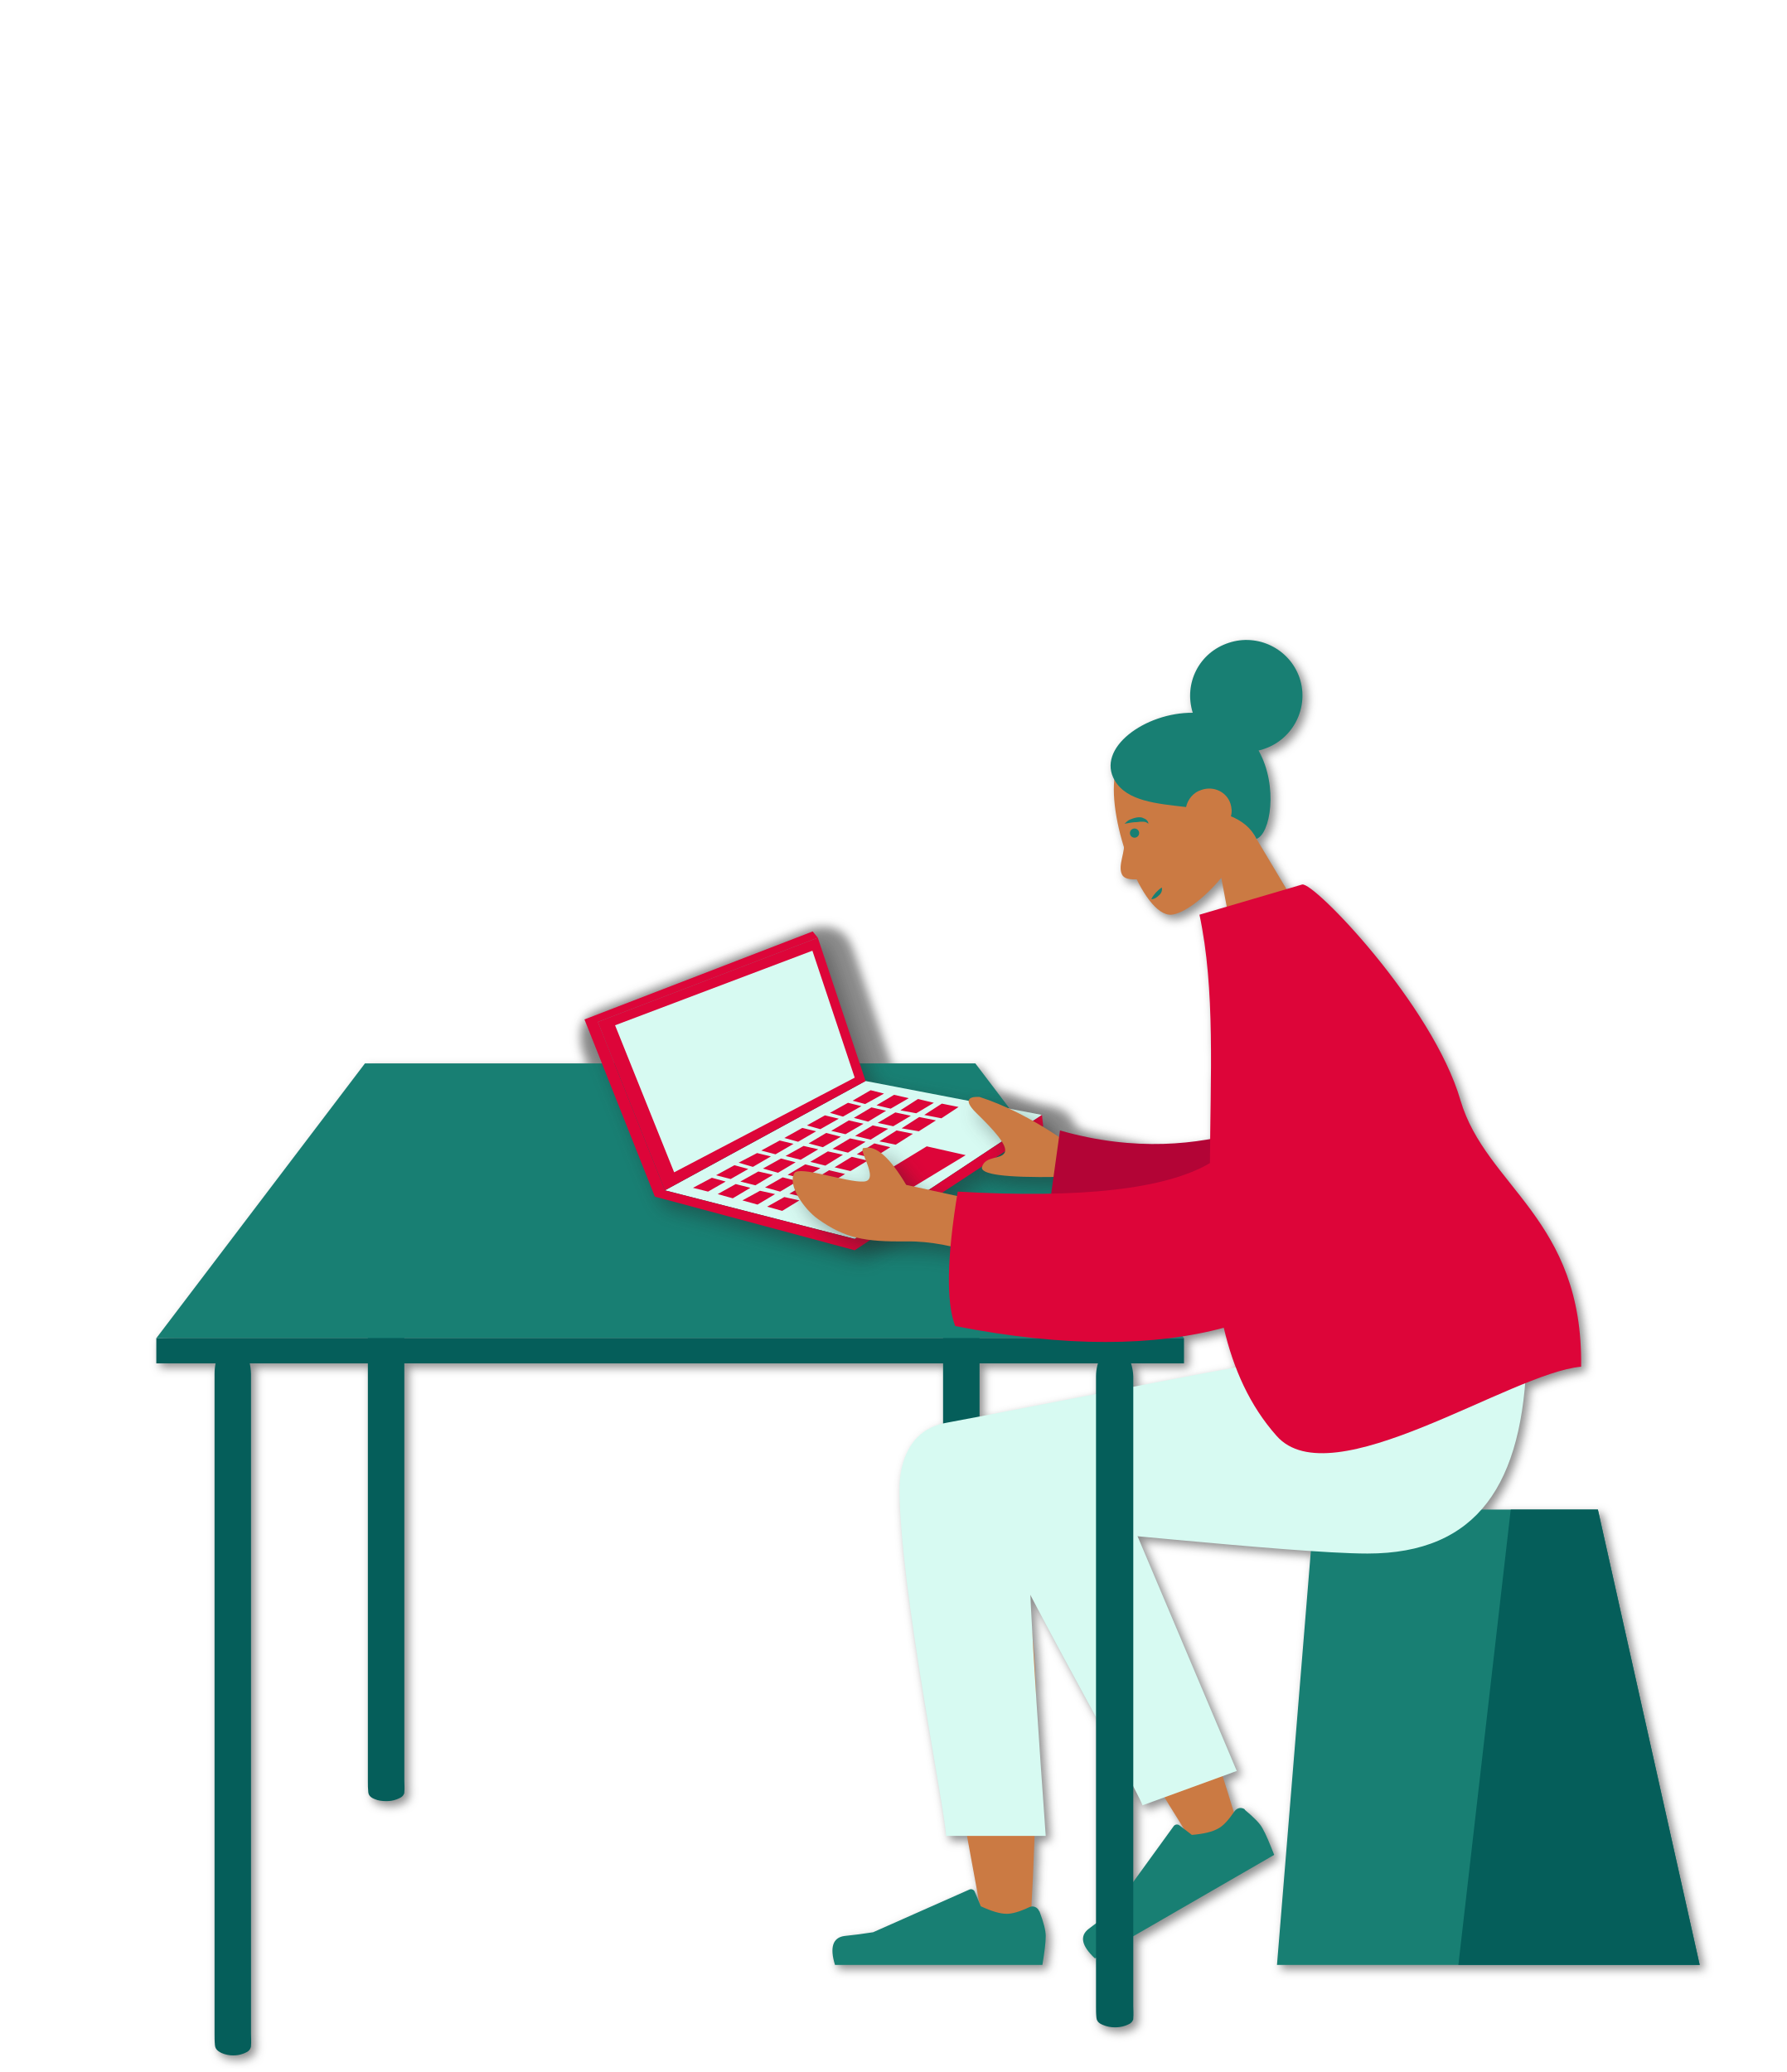
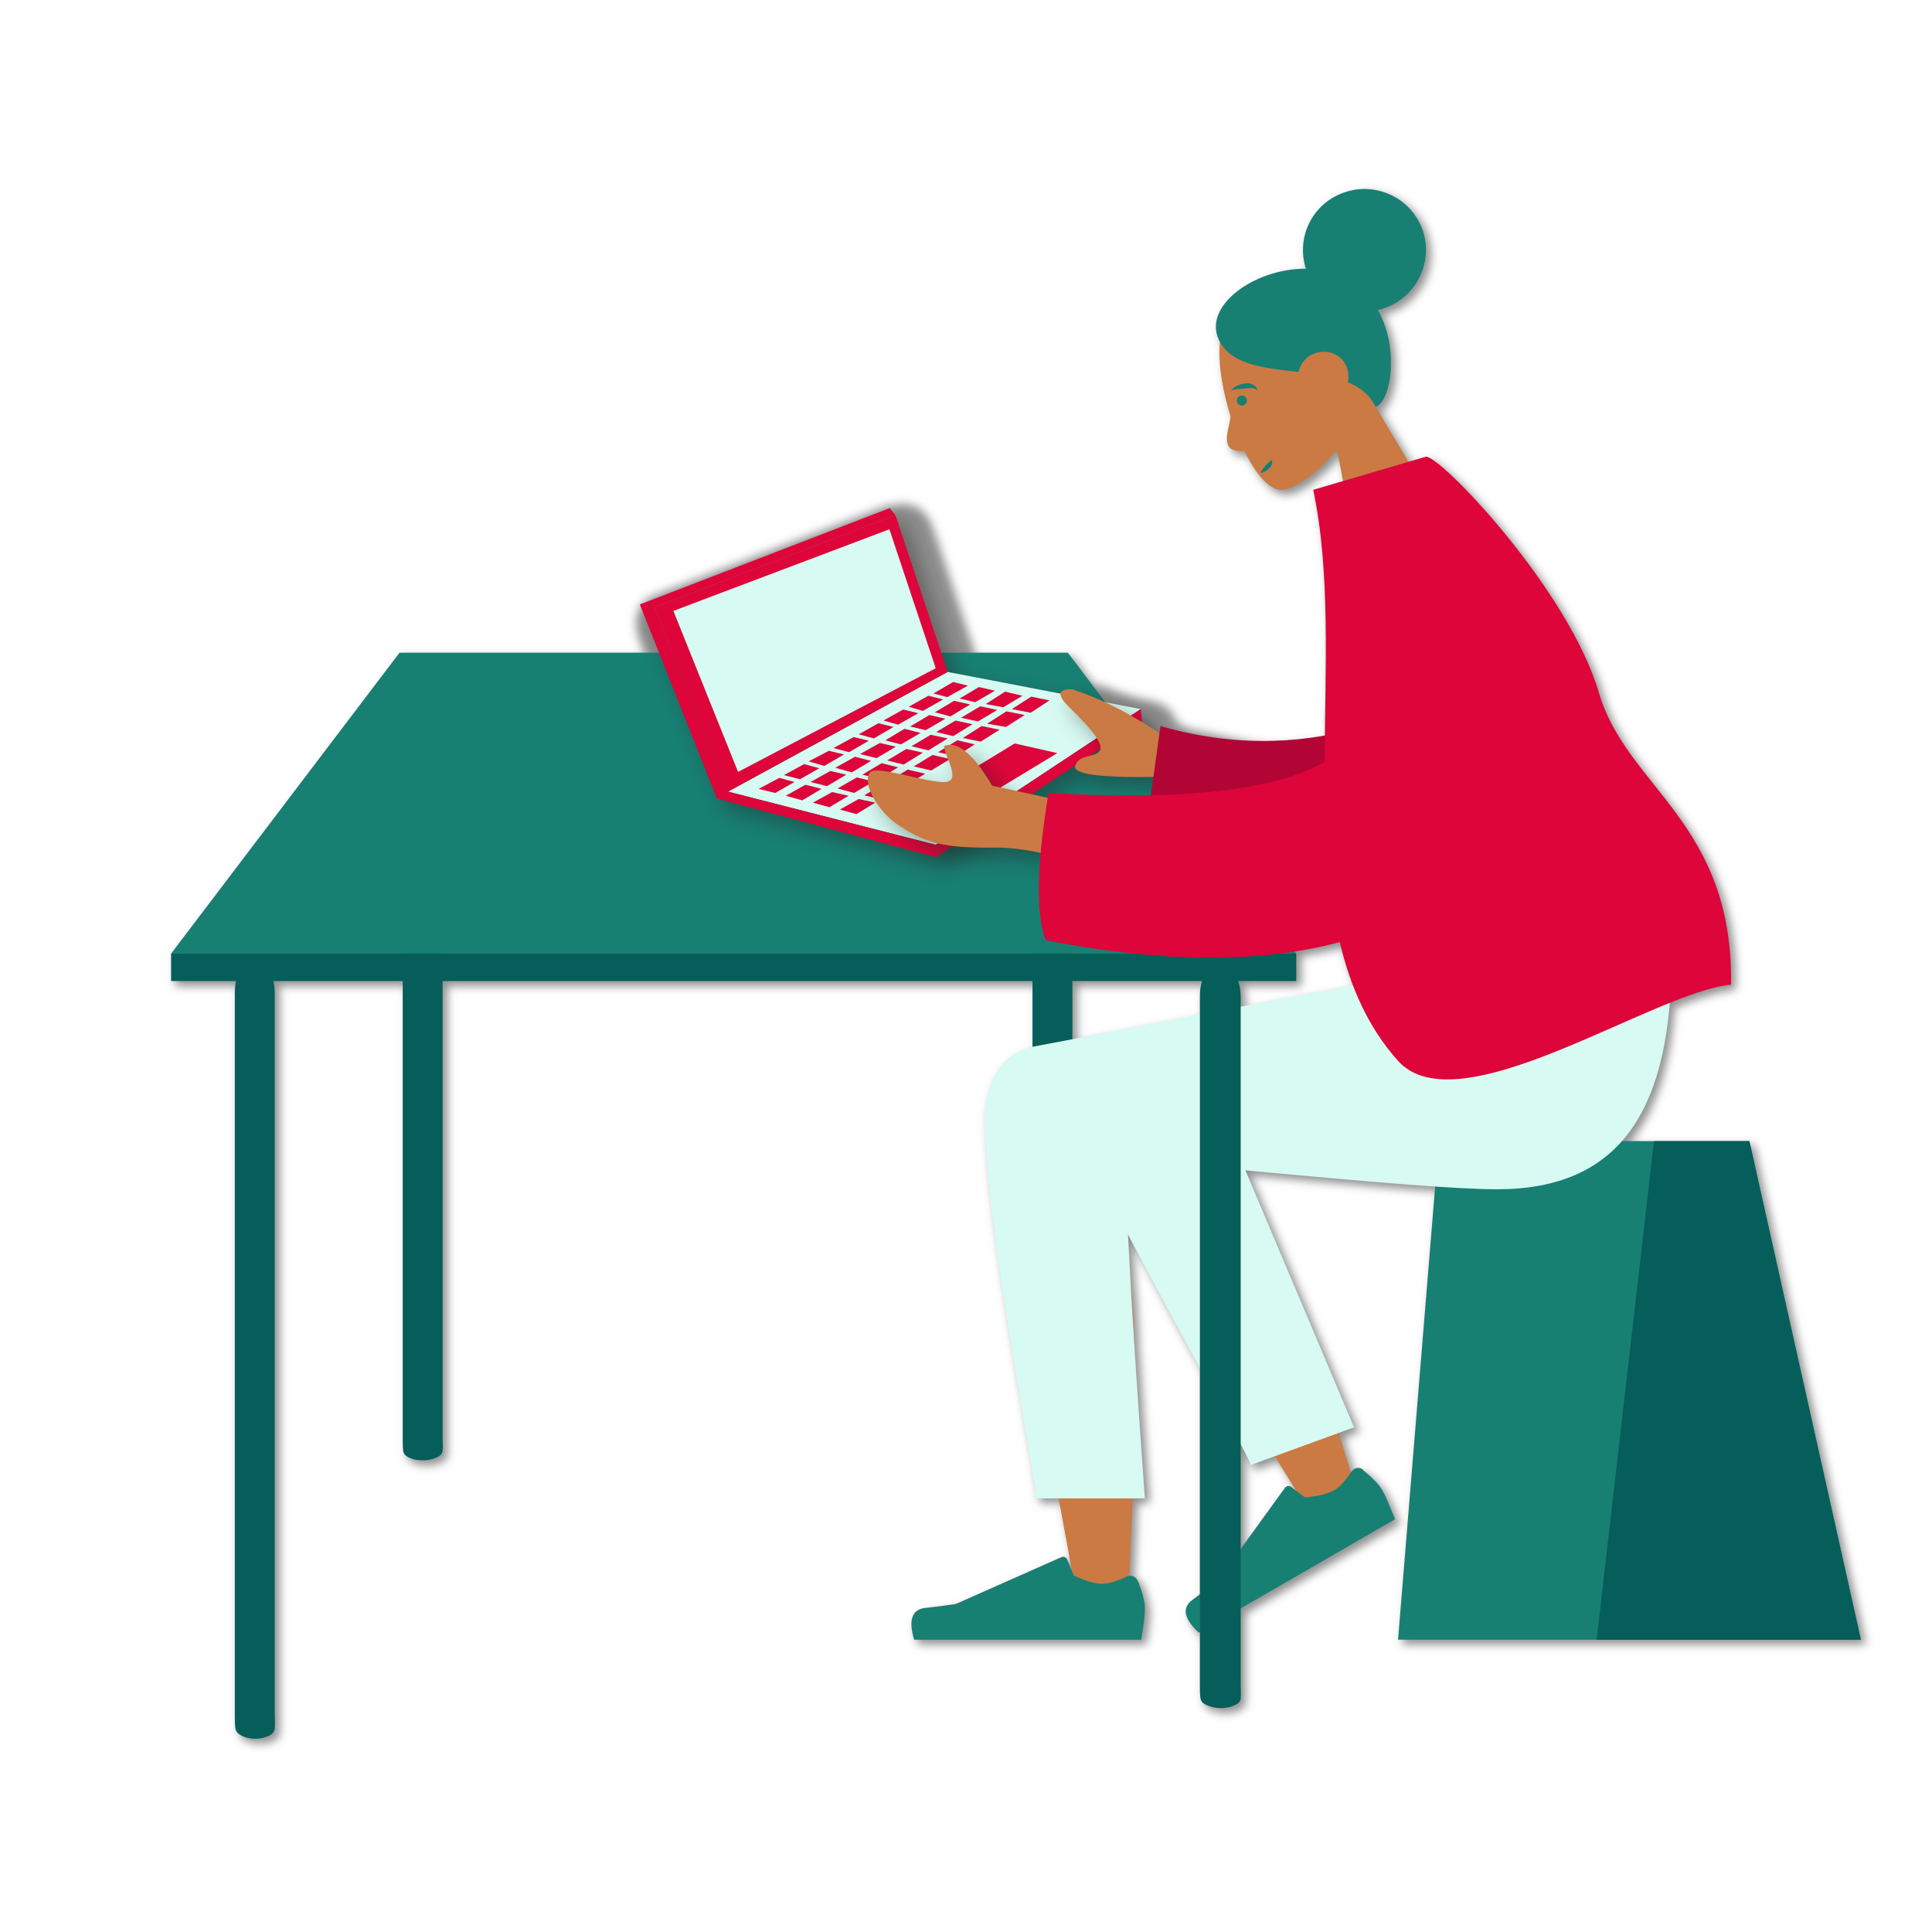
- <svg xmlns="http://www.w3.org/2000/svg" fill="none" height="218" width="188">
-   <filter id="a" color-interpolation-filters="sRGB" filterUnits="userSpaceOnUse" height="240.018" width="189.058" x="-.441" y="-22.441">
+ <svg xmlns="http://www.w3.org/2000/svg" fill="none" height="60" viewBox="0 0 60 60" width="60">
+   <filter id="a" color-interpolation-filters="sRGB" filterUnits="userSpaceOnUse" height="77.57" width="61.1" x="-.142" y="-23.142">
    <feFlood flood-opacity="0" result="BackgroundImageFix" />
-     <feColorMatrix in="SourceAlpha" result="hardAlpha" values="0 0 0 0 0 0 0 0 0 0 0 0 0 0 0 0 0 0 127 0" />
-     <feOffset dx=".441" dy=".441" />
-     <feGaussianBlur stdDeviation=".441" />
-     <feColorMatrix values="0 0 0 0 0.129 0 0 0 0 0.129 0 0 0 0 0.129 0 0 0 0.5 0" />
-     <feBlend in2="BackgroundImageFix" result="effect1_dropShadow_17863_419645" />
-     <feBlend in="SourceGraphic" in2="effect1_dropShadow_17863_419645" result="shape" />
+     <feColorMatrix in="SourceAlpha" result="hardAlpha" type="matrix" values="0 0 0 0 0 0 0 0 0 0 0 0 0 0 0 0 0 0 127 0" />
+     <feOffset dx=".142" dy=".142" />
+     <feGaussianBlur stdDeviation=".142" />
+     <feColorMatrix type="matrix" values="0 0 0 0 0.129 0 0 0 0 0.129 0 0 0 0 0.129 0 0 0 0.5 0" />
+     <feBlend in2="BackgroundImageFix" mode="normal" result="effect1_dropShadow_172_61995" />
+     <feBlend in="SourceGraphic" in2="effect1_dropShadow_172_61995" mode="normal" result="shape" />
  </filter>
-   <filter id="b" color-interpolation-filters="sRGB" filterUnits="userSpaceOnUse" height="37.542" width="52.262" x="60.49" y="96.999">
+   <filter id="b" color-interpolation-filters="sRGB" filterUnits="userSpaceOnUse" height="12.133" width="16.89" x="19.549" y="15.458">
    <feFlood flood-opacity="0" result="BackgroundImageFix" />
-     <feColorMatrix in="SourceAlpha" result="hardAlpha" values="0 0 0 0 0 0 0 0 0 0 0 0 0 0 0 0 0 0 127 0" />
-     <feOffset dx="1" dy="1" />
-     <feGaussianBlur stdDeviation="1" />
-     <feColorMatrix values="0 0 0 0 0.129 0 0 0 0 0.129 0 0 0 0 0.129 0 0 0 0.4 0" />
-     <feBlend in2="BackgroundImageFix" result="effect1_dropShadow_17863_419645" />
-     <feBlend in="SourceGraphic" in2="effect1_dropShadow_17863_419645" result="shape" />
+     <feColorMatrix in="SourceAlpha" result="hardAlpha" type="matrix" values="0 0 0 0 0 0 0 0 0 0 0 0 0 0 0 0 0 0 127 0" />
+     <feOffset dx=".323" dy=".323" />
+     <feGaussianBlur stdDeviation=".323" />
+     <feColorMatrix type="matrix" values="0 0 0 0 0.129 0 0 0 0 0.129 0 0 0 0 0.129 0 0 0 0.4 0" />
+     <feBlend in2="BackgroundImageFix" mode="normal" result="effect1_dropShadow_172_61995" />
+     <feBlend in="SourceGraphic" in2="effect1_dropShadow_172_61995" mode="normal" result="shape" />
  </filter>
-   <filter id="c" color-interpolation-filters="sRGB" filterUnits="userSpaceOnUse" height="18.507" width="29.254" x="100.906" y="114.403">
+   <filter id="c" color-interpolation-filters="sRGB" filterUnits="userSpaceOnUse" height="5.981" width="9.454" x="32.612" y="21.083">
    <feFlood flood-opacity="0" result="BackgroundImageFix" />
-     <feColorMatrix in="SourceAlpha" result="hardAlpha" values="0 0 0 0 0 0 0 0 0 0 0 0 0 0 0 0 0 0 127 0" />
-     <feOffset dx="1" dy="1" />
-     <feGaussianBlur stdDeviation="1" />
-     <feColorMatrix values="0 0 0 0 0.129 0 0 0 0 0.129 0 0 0 0 0.129 0 0 0 0.4 0" />
-     <feBlend in2="BackgroundImageFix" result="effect1_dropShadow_17863_419645" />
-     <feBlend in="SourceGraphic" in2="effect1_dropShadow_17863_419645" result="shape" />
+     <feColorMatrix in="SourceAlpha" result="hardAlpha" type="matrix" values="0 0 0 0 0 0 0 0 0 0 0 0 0 0 0 0 0 0 127 0" />
+     <feOffset dx=".323" dy=".323" />
+     <feGaussianBlur stdDeviation=".323" />
+     <feColorMatrix type="matrix" values="0 0 0 0 0.129 0 0 0 0 0.129 0 0 0 0 0.129 0 0 0 0.4 0" />
+     <feBlend in2="BackgroundImageFix" mode="normal" result="effect1_dropShadow_172_61995" />
+     <feBlend in="SourceGraphic" in2="effect1_dropShadow_172_61995" mode="normal" result="shape" />
  </filter>
-   <filter id="d" color-interpolation-filters="sRGB" filterUnits="userSpaceOnUse" height="15.46" width="24.277" x="82.393" y="119.742">
+   <filter id="d" color-interpolation-filters="sRGB" filterUnits="userSpaceOnUse" height="4.997" width="7.846" x="26.628" y="22.809">
    <feFlood flood-opacity="0" result="BackgroundImageFix" />
-     <feColorMatrix in="SourceAlpha" result="hardAlpha" values="0 0 0 0 0 0 0 0 0 0 0 0 0 0 0 0 0 0 127 0" />
-     <feOffset dx="1" dy="1" />
-     <feGaussianBlur stdDeviation="1" />
-     <feColorMatrix values="0 0 0 0 0.129 0 0 0 0 0.129 0 0 0 0 0.129 0 0 0 0.4 0" />
-     <feBlend in2="BackgroundImageFix" result="effect1_dropShadow_17863_419645" />
-     <feBlend in="SourceGraphic" in2="effect1_dropShadow_17863_419645" result="shape" />
+     <feColorMatrix in="SourceAlpha" result="hardAlpha" type="matrix" values="0 0 0 0 0 0 0 0 0 0 0 0 0 0 0 0 0 0 127 0" />
+     <feOffset dx=".323" dy=".323" />
+     <feGaussianBlur stdDeviation=".323" />
+     <feColorMatrix type="matrix" values="0 0 0 0 0.129 0 0 0 0 0.129 0 0 0 0 0.129 0 0 0 0.4 0" />
+     <feBlend in2="BackgroundImageFix" mode="normal" result="effect1_dropShadow_172_61995" />
+     <feBlend in="SourceGraphic" in2="effect1_dropShadow_172_61995" mode="normal" result="shape" />
  </filter>
-   <g filter="url(#a)">
-     <g fill="#055e5a">
-       <path d="M40.598 121.757c-1.057 0-1.895 1.322-1.895 2.953V187.429c0 .397 0 .749.044 1.146.044.441.44.617.661.705.397.177.838.221 1.234.221.353 0 .706-.044 1.058-.177.22-.088.661-.22.794-.573.044-.044.044-.132.044-.22.044-.397 0-.793 0-1.19V124.754c0-1.675-.882-2.997-1.94-2.997zM101.114 121.404c-1.058 0-1.895 1.323-1.895 2.953v62.72c0 .396 0 .749.044 1.146.044.44.44.617.66.705.398.176.838.22 1.235.22.353 0 .705-.044 1.058-.176.22-.088.661-.221.793-.573.044-.044.044-.132.044-.221.044-.396 0-.793 0-1.19V124.401c0-1.719-.881-2.997-1.939-2.997zM24.468 141.282c-1.058 0-1.896 1.455-1.896 3.262v69.375c0 .44 0 .837.044 1.278.044.485.441.661.662.793.396.176.837.265 1.234.265.352 0 .705-.044 1.057-.177.22-.088.662-.22.794-.617.044-.088.044-.132.044-.22.044-.441 0-.882 0-1.322v-69.375c-.044-1.807-.882-3.262-1.94-3.262z" />
+   <clipPath id="e">
+     <path d="m0 0h60v60h-60z" />
+   </clipPath>
+   <g clip-path="url(#e)">
+     <g filter="url(#a)">
+       <g fill="#055e5a">
+         <path d="m13.12 23.46c-.342 0-.613.427-.613.954v.199.584.897 1.182 1.396 1.581 1.695 1.78 1.795 1.781 1.709 1.581 1.41 1.182.912.584c0 .128 0 .242.014.37.014.142.142.199.214.228.128.057.271.071.399.071.114 0 .228-.014.342-.057.071-.029.214-.071.256-.185.014-.014.014-.043.014-.071.014-.128 0-.256 0-.385 0-.185 0-.385 0-.57 0-.285 0-.584 0-.869 0-.37 0-.755 0-1.125 0-.442 0-.897 0-1.339 0-.499 0-1.011 0-1.51 0-.541 0-1.083 0-1.624 0-.57 0-1.14 0-1.709 0-.584 0-1.154 0-1.738 0-.57 0-1.154 0-1.724 0-.555 0-1.111 0-1.667 0-.527 0-1.04 0-1.567 0-.47 0-.94 0-1.425 0-.413 0-.812 0-1.225 0-.328 0-.655 0-.983 0-.242 0-.47 0-.712 0-.128 0-.256 0-.385 0-.014 0-.043 0-.057 0-.541-.285-.969-.627-.969z" />
+         <path d="m32.678 23.346c-.342 0-.613.427-.613.954v.199.584.897 1.182 1.396 1.581 1.695 1.781 1.795 1.78 1.709 1.581 1.41 1.182.912.584c0 .128 0 .242.014.37.014.142.142.199.214.228.128.057.271.071.399.071.114 0 .228-.014.342-.057.071-.029.214-.071.256-.185.014-.014.014-.043.014-.071.014-.128 0-.256 0-.385 0-.185 0-.385 0-.57 0-.285 0-.584 0-.869 0-.37 0-.755 0-1.125 0-.442 0-.897 0-1.339 0-.499 0-1.011 0-1.51 0-.541 0-1.083 0-1.624 0-.57 0-1.14 0-1.709 0-.584 0-1.154 0-1.738 0-.57 0-1.154 0-1.724 0-.556 0-1.111 0-1.667 0-.527 0-1.04 0-1.567 0-.47 0-.94 0-1.425 0-.413 0-.812 0-1.225 0-.328 0-.655 0-.983 0-.242 0-.47 0-.712 0-.128 0-.256 0-.385 0-.014 0-.043 0-.057 0-.556-.285-.969-.627-.969z" />
+         <path d="m7.906 29.77c-.342 0-.613.47-.613 1.054v.228.641.997 1.296 1.553 1.738 1.88 1.966 1.994 1.966 1.88 1.752 1.553 1.31 1.011.655c0 .142-0.0.271.014.413.014.157.142.214.214.256.128.057.271.085.399.085.114 0 .228-.014.342-.057.071-.029.214-.071.256-.2.014-.028.014-.043.014-.071.014-.142 0-.285 0-.427 0-.214 0-.427 0-.641 0-.328 0-.641 0-.969 0-.413 0-.841 0-1.254 0-.499 0-.997 0-1.482 0-.555 0-1.111 0-1.667 0-.598 0-1.211 0-1.809 0-.627 0-1.268 0-1.895 0-.641 0-1.282 0-1.923s0-1.282 0-1.909c0-.613 0-1.239 0-1.852 0-.584 0-1.154 0-1.738 0-.527 0-1.054 0-1.567 0-.456 0-.912 0-1.353 0-.37 0-.726 0-1.097 0-.256 0-.527 0-.783 0-.142 0-.285 0-.427 0-.014 0-.043 0-.057-.014-.584-.285-1.054-.627-1.054z" />
+       </g>
+       <path d="m5.314 29.614 7.094-9.344h20.754l7.094 9.344z" fill="#187f73" />
+       <path d="m40.256 29.613h-34.942v.855h34.942z" fill="#055e5a" />
+       <path d="m54.329 35.438h-9.643l-1.268 15.484h14.373z" fill="#187f73" />
+       <path d="m54.329 35.438h-2.963l-1.78 15.484h8.205z" fill="#055e5a" />
+       <path d="m33.675 32.79c-1.026-.613-2.749.171-2.749 1.054 0 2.649 2.421 15.099 2.535 15.897.128.783 1.481.997 1.553 0 .128-1.581.356-7.051.128-9.586-.1-1.04-.199-2.037-.299-2.934 1.268 2.293 3.219 5.555 5.869 9.814l1.439-.655c-1.125-3.718-2.051-6.353-2.778-7.877-1.239-2.621-2.393-4.872-2.892-5.669-.755-1.239-2.094-.798-2.806-.043z" fill="#cb7a43" />
+       <path d="m42.051 44.327-4.943-11.695c-1.182-1.909-4.501.385-4.102 1.496.912 2.507 5.57 10.612 5.84 11.367z" fill="#d7faf2" />
+       <path d="m42.33 45.653c.31.261.509.458.594.623.116.198.238.499.399.905-.225.133-2.267 1.306-6.095 3.521-.459-.43-.528-.766-.207-1.008s.582-.437.789-.597l2.101-2.899c.048-.054.119-.063.18-.027l.433.332c.398-.034.702-.105.9-.22.165-.086.342-.279.552-.586.084-.116.232-.146.348-.062-.007.012.005.019.005.019z" fill="#187f73" />
+       <path d="m35.342 49.099c.142.37.214.655.214.841 0 .228-.043.555-.114.983-.256 0-2.607 0-7.051 0-.185-.598-.071-.926.313-.983.399-.043.726-.086.983-.128l3.276-1.453c.057-.029.142 0 .171.057l.214.513c.37.171.655.256.883.256.185 0 .442-.071.769-.228.128-.057.271 0 .328.128 0 .014.014.014.014.014z" fill="#187f73" />
+       <path d="m30.584 34.741c0 3.319 1.581 11.054 1.581 11.794h3.39c-.499-6.909-.669-10.399-.527-10.47.214-.114 8.874.869 11.467.869 3.746 0 5.299-2.365 5.413-6.738h-7.421c-1.51.157-9.387 1.752-12.321 2.293-1.239.228-1.581 1.339-1.581 2.251z" fill="#d7faf2" />
+       <g filter="url(#b)">
+         <path d="m35.427 22.021-6.367 4.216-6.453-1.652 6.823-3.718z" fill="#d7faf2" />
+         <g fill="#dd0539">
+           <path d="m29.431 20.867-1.624-4.872-7.478 2.863 2.279 5.726z" />
+           <path d="m20.328 18.858 7.478-2.863-.175-.214-7.76 2.991 2.393 6.025 6.795 1.823 6.41-4.216-.043-.385-6.367 4.216-6.453-1.652z" />
+           <path d="m32.835 23.388-1.325-.299-1.752 1.068 1.268.328z" />
+           <path d="m30.058 21.294-.456-.114-.613.356.427.114z" />
+           <path d="m30.898 21.451-.498-.114-.598.356.484.114z" />
+           <path d="m31.753 21.608-.541-.128-.598.385.541.1z" />
+           <path d="m32.593 21.75-.57-.114-.598.385.584.114z" />
+           <path d="m29.288 21.721-.456-.114-.613.342.442.128z" />
+           <path d="m30.129 21.878-.499-.114-.598.356.484.128z" />
+           <path d="m30.969 22.049-.527-.114-.598.356.527.114z" />
+           <path d="m31.824 22.205-.57-.114-.598.385.584.1z" />
+           <path d="m28.519 22.149-.47-.114-.613.342.456.128z" />
+           <path d="m29.36 22.32-.498-.114-.598.356.484.114z" />
+           <path d="m30.2 22.491-.527-.114-.598.356.527.128z" />
+           <path d="m31.04 22.662-.555-.114-.584.37.556.114z" />
+           <path d="m27.75 22.576-.47-.114-.613.342.47.128z" />
+           <path d="m28.59 22.762-.499-.128-.598.356.484.128z" />
+           <path d="m29.431 22.933-.527-.114-.598.356.527.128z" />
+           <path d="m30.271 23.118-.541-.128-.598.37.556.128z" />
+           <path d="m26.98 23.004-.47-.114-.627.342.484.128z" />
+           <path d="m27.821 23.189-.499-.114-.613.342.513.128z" />
+           <path d="m28.661 23.374-.513-.114-.598.356.513.128z" />
+           <path d="m29.502 23.573-.541-.128-.584.356.541.128z" />
+           <path d="m26.211 23.431-.47-.114-.627.328.484.142z" />
+           <path d="m27.052 23.63-.499-.128-.613.342.513.142z" />
+           <path d="m27.892 23.83-.513-.128-.598.356.513.128z" />
+           <path d="m28.732 24.029-.541-.128-.584.356.527.128z" />
+           <path d="m25.442 23.858-.47-.128-.627.342.499.128z" />
+           <path d="m26.283 24.058-.499-.114-.613.342.513.128z" />
+           <path d="m27.123 24.271-.513-.128-.598.342.513.142z" />
+           <path d="m27.95 24.471-.527-.114-.584.342.527.128z" />
+           <path d="m24.673 24.285-.47-.128-.641.342.513.128z" />
+           <path d="m25.513 24.499-.498-.128-.613.342.513.142z" />
+           <path d="m26.354 24.713-.513-.114-.598.328.513.142z" />
+           <path d="m27.18 24.927-.513-.114-.584.328.513.142z" />
+         </g>
+         <path d="m29.06 20.753-1.439-4.316-6.709 2.535 2.009 5z" fill="#d7faf2" />
+       </g>
+       <path d="m42.535 12.32c.328-.84.442-1.766.071-2.635-1.054-2.507-4.444-.726-4.701.798-.256 1.538.94 4.8 1.923 4.729.385-.029 1.083-.513 1.695-1.254l.684 3.618 2.877-.983z" fill="#cb7a43" />
+       <path d="m40.555 8.346c-1.624-.014-3.305 1.211-2.649 2.308.413.698 1.424.783 2.421.897.057-.256.242-.499.527-.584.413-.142.855.071.983.47.043.142.057.285.014.427.37.157.684.385.869.769.47-.157.755-1.781.071-3.006.071-.014.128-.029.199-.057.997-.342 1.524-1.424 1.197-2.407-.342-.997-1.425-1.524-2.407-1.197-1.011.328-1.538 1.382-1.225 2.379z" fill="#187f73" />
+       <path d="m38.205 12.719c.086.313-.214.812-.057 1.125.1.199.427.171.641.157" fill="#cb7a43" />
+       <path d="m38.233 12.121c.057-.057.114-.114.185-.142s.142-.057.228-.071.171-.014.242.029c.086.029.157.1.157.185-.057-.057-.128-.071-.185-.071-.071 0-.128 0-.2.014-.142 0-.271.029-.427.057z" fill="#187f73" />
+       <path d="m39.145 14.684c.043-.1.1-.157.157-.228.057-.057.114-.114.199-.171.029.114-.029.214-.1.271-.071.071-.157.128-.256.128z" fill="#187f73" />
+       <path d="m38.618 12.587c.082-.028.126-.117.098-.199-.028-.082-.117-.126-.199-.098-.082.028-.126.117-.098.199.028.082.117.126.199.098z" fill="#187f73" />
+       <g filter="url(#c)">
+         <path d="m40 26.095-4.017-1.966c-1.809.029-2.664-.085-2.592-.342.114-.385.641-.242.769-.484.128-.242-.413-.812-.954-1.339-.541-.527-.142-.57.1-.556.84.271 1.752.727 2.735 1.382l5.057 1.111z" fill="#cb7a43" />
+       </g>
+       <path d="m41.965 25.754c-1.823.598-4.288-.014-6.225-1.054l.299-2.151c2.578.741 4.715.47 6.239.029 1.353.741 1.125 2.706-.313 3.176z" fill="#b30436" />
+       <g filter="url(#d)">
+         <path d="m33.504 26.836c-.997-.356-1.895-.527-2.664-.513-1.467.014-2.108-.114-3.02-.755-.484-.342-1.054-1.168-.812-1.567.171-.271 1.795.328 2.365.285.584-.043-.299-1.197.029-1.14.37-.1.855.313 1.41 1.254l2.222.484z" fill="#cb7a43" />
+       </g>
+       <path d="m40.783 15.212 3.49-1.026c.385-.114 4.444 4.102 5.384 7.336.869 2.949 4.174 4.017 4.102 9.059-2.407.214-8.49 4.473-10.356 2.35-.912-1.026-1.467-2.279-1.795-3.675-2.322.627-5.356.684-9.131-.057-.313-.812-.285-2.336.086-4.572 4.216.242 7.065-.086 8.575-.969.014-2.92.185-5.926-.356-8.447z" fill="#dd0539" />
+       <path d="m37.891 29.912c-.342 0-.627.456-.627.997v.214.613.954 1.239 1.481 1.667 1.795 1.88 1.909 1.88 1.795 1.667 1.481 1.254.969.627c0 .128 0 .256.014.385.014.157.142.214.214.242.128.057.271.085.413.085.114 0 .242-.014.356-.057.071-.029.214-.071.256-.185.014-.014.014-.043.014-.071.014-.142 0-.271 0-.413 0-.2 0-.399 0-.613 0-.313 0-.613 0-.926 0-.399 0-.798 0-1.196 0-.47 0-.94 0-1.424 0-.527 0-1.068 0-1.595 0-.57 0-1.154 0-1.724 0-.598 0-1.196 0-1.809s0-1.225 0-1.838c0-.613 0-1.211 0-1.823 0-.584 0-1.182 0-1.766 0-.555 0-1.097 0-1.652 0-.499 0-.997 0-1.496 0-.427 0-.869 0-1.296 0-.342 0-.698 0-1.04 0-.242 0-.498 0-.741 0-.128 0-.271 0-.399 0-.014 0-.043 0-.057-.014-.555-.299-1.011-.641-1.011z" fill="#055e5a" />
    </g>
-     <path d="m16.445 140.797 21.95-28.913h64.218l21.949 28.913z" fill="#187f73" />
-     <path d="M124.562 140.798H16.445v2.644h108.117z" fill="#055e5a" />
-     <path d="M168.107 158.824h-29.839l-3.922 47.91h44.472z" fill="#187f73" />
-     <path d="M168.107 158.824h-9.168l-5.509 47.91h25.387z" fill="#055e5a" />
-     <path d="M104.2 150.626c-3.174-1.895-8.507.529-8.507 3.262 0 8.198 7.493 46.72 7.846 49.188.396 2.424 4.584 3.085 4.804 0 .397-4.893 1.102-21.817.397-29.663a619.62 619.62 0 0 0-.926-9.079c3.923 7.096 9.961 17.189 18.159 30.368l4.452-2.028c-3.482-11.504-6.347-19.658-8.595-24.374-3.835-8.109-7.405-15.073-8.947-17.542-2.336-3.834-6.479-2.468-8.683-.132z" fill="#cb7a43" />
-     <path d="m130.116 186.327-15.295-36.186c-3.658-5.906-13.927 1.191-12.693 4.628 2.82 7.758 17.233 32.837 18.071 35.173z" fill="#d7faf2" />
-     <path d="M130.98 190.429c.958.808 1.573 1.417 1.839 1.927.358.614.737 1.545 1.234 2.799-.696.412-7.016 4.041-18.86 10.893-1.421-1.329-1.635-2.369-.642-3.119s1.799-1.353 2.441-1.847l6.502-8.97a.43.43 0 0 1 .558-.085l1.34 1.028c1.23-.104 2.172-.324 2.786-.682.509-.265 1.058-.864 1.708-1.813.258-.359.718-.45 1.078-.192-.022.039.016.061.016.061zM109.356 201.092c.44 1.146.661 2.028.661 2.601 0 .705-.132 1.719-.353 3.041H87.847c-.573-1.851-.22-2.865.97-3.041a54.348 54.348 0 0 0 3.04-.397l10.138-4.496a.424.424 0 0 1 .529.177l.661 1.586c1.146.529 2.028.794 2.733.794.573 0 1.366-.221 2.38-.705a.759.759 0 0 1 1.014.396c0 .044.044.044.044.044z" fill="#187f73" />
-     <path d="M94.635 156.665c0 10.269 4.892 34.202 4.892 36.494h10.49c-1.543-21.377-2.072-32.175-1.631-32.395.661-.353 27.459 2.688 35.481 2.688 11.592 0 16.396-7.316 16.749-20.848h-22.964c-4.672.485-29.045 5.422-38.125 7.097-3.834.705-4.892 4.143-4.892 6.964z" fill="#d7faf2" />
-     <g filter="url(#b)">
-       <path d="m109.621 117.305-19.702 13.046-19.966-5.112 21.112-11.504z" fill="#d7faf2" />
-       <g fill="#dd0539">
-         <path d="M91.064 113.735 86.04 98.661 62.9 107.52l7.052 17.718z" />
-         <path d="m62.9 107.52 23.14-8.859L85.5 98l-24.01 9.257 7.405 18.644 21.024 5.641 19.834-13.046-.132-1.19-19.702 13.046-19.966-5.112z" />
-         <path d="m101.598 121.536-4.099-.926-5.42 3.306L96 124.93zM93.005 115.057l-1.41-.353-1.896 1.102 1.323.353zM95.605 115.542l-1.543-.353-1.851 1.102 1.498.353zM98.249 116.027l-1.675-.397-1.851 1.19 1.674.309zM100.85 116.468l-1.762-.353-1.852 1.19 1.807.353zM90.624 116.379l-1.41-.352-1.896 1.057 1.367.397zM93.224 116.864l-1.543-.352-1.85 1.102 1.498.396zM95.826 117.393l-1.631-.352-1.851 1.101 1.63.353zM98.47 117.878l-1.763-.353-1.851 1.19 1.806.309zM88.244 117.701l-1.454-.352-1.895 1.058 1.41.396zM90.845 118.231l-1.543-.353-1.85 1.102 1.498.353zM93.445 118.759l-1.631-.352-1.851 1.102 1.63.396zM96.046 119.288l-1.72-.352-1.806 1.146 1.718.352zM85.863 119.024l-1.454-.353-1.895 1.058 1.454.397zM88.464 119.597l-1.542-.397-1.852 1.102 1.499.397zM91.064 120.126l-1.63-.353-1.852 1.102 1.63.397zM93.665 120.699l-1.675-.397-1.851 1.146 1.719.397zM83.484 120.346l-1.455-.353-1.94 1.058 1.5.397zM86.084 120.919l-1.542-.353-1.895 1.058 1.586.397zM88.684 121.492l-1.587-.352-1.85 1.102 1.586.396zM91.285 122.109l-1.675-.397-1.807 1.102 1.675.397zM81.105 121.668l-1.455-.352-1.94 1.013 1.5.441zM83.705 122.285l-1.542-.396-1.895 1.057 1.586.441zM86.305 122.903l-1.587-.397-1.85 1.102 1.586.397zM88.906 123.52l-1.675-.397-1.807 1.102 1.63.397zM78.724 122.99l-1.455-.396-1.939 1.058 1.543.396zM81.325 123.607l-1.543-.352-1.895 1.058 1.586.396zM83.924 124.269l-1.587-.397-1.85 1.058 1.586.44zM86.48 124.886l-1.63-.353-1.807 1.058 1.63.396zM76.344 124.313l-1.454-.397-1.984 1.058 1.587.396zM78.944 124.974l-1.543-.397-1.895 1.058 1.587.441zM81.545 125.635l-1.586-.353-1.852 1.014 1.587.441zM84.1 126.296l-1.586-.352-1.807 1.013 1.587.441z" />
-       </g>
-       <path d="m89.92 113.382-4.451-13.355-20.76 7.846 6.215 15.47z" fill="#d7faf2" />
-     </g>
-     <path d="M131.615 87.29c1.014-2.6 1.366-5.466.22-8.154-3.261-7.757-13.751-2.248-14.545 2.468-.793 4.76 2.909 14.853 5.951 14.633 1.19-.088 3.349-1.587 5.245-3.879l2.115 11.196 8.903-3.042z" fill="#cb7a43" />
-     <path d="M125.487 74.993c-5.024-.044-10.225 3.746-8.198 7.14 1.279 2.16 4.408 2.424 7.493 2.777.176-.794.749-1.543 1.631-1.807 1.278-.441 2.644.22 3.041 1.454.132.44.176.882.044 1.322 1.146.485 2.116 1.19 2.689 2.38 1.454-.484 2.336-5.509.22-9.3a3.23 3.23 0 0 0 .617-.176c3.086-1.057 4.716-4.407 3.703-7.448-1.058-3.086-4.408-4.716-7.449-3.703-3.13 1.014-4.76 4.276-3.791 7.36z" fill="#187f73" />
-     <path d="M118.216 88.524c.264.97-.661 2.512-.177 3.482.309.617 1.323.529 1.984.485" fill="#cb7a43" />
-     <path d="M118.305 86.673c.176-.177.352-.353.573-.441.22-.088.44-.176.705-.22.264-.045.529-.045.749.088.265.088.485.308.485.573a.79.79 0 0 0-.573-.22c-.22 0-.397 0-.617.043-.441 0-.837.088-1.322.177zM121.125 94.606c.132-.308.309-.485.485-.705.176-.176.352-.353.617-.529.088.353-.088.661-.309.838-.22.22-.484.396-.793.396zM119.495 88.117a.485.485 0 1 0-.31-.918.485.485 0 0 0 .31.918z" fill="#187f73" />
-     <g filter="url(#c)">
-       <path d="m123.767 129.911-12.43-6.083c-5.597.089-8.242-.264-8.021-1.057.352-1.19 1.983-.75 2.38-1.499.396-.749-1.279-2.512-2.953-4.143-1.675-1.631-.441-1.763.308-1.719 2.601.837 5.421 2.248 8.463 4.275l15.646 3.438z" fill="#cb7a43" />
-     </g>
-     <path d="M129.851 128.853c-5.642 1.851-13.267-.044-19.261-3.262l.925-6.655c7.978 2.292 14.589 1.455 19.305.088 4.188 2.292 3.482 8.375-.969 9.829z" fill="#b30436" />
-     <g filter="url(#d)">
-       <path d="M103.669 132.203c-3.085-1.102-5.862-1.631-8.242-1.587-4.54.044-6.523-.352-9.344-2.336-1.498-1.058-3.261-3.614-2.512-4.848.529-.838 5.553 1.014 7.316.881 1.807-.132-.925-3.702.088-3.526 1.146-.308 2.645.97 4.364 3.879l6.876 1.499z" fill="#cb7a43" />
-     </g>
-     <path d="m126.191 96.237 10.798-3.173c1.19-.353 13.752 12.694 16.661 22.699 2.688 9.123 12.914 12.429 12.693 28.032-7.448.661-26.269 13.839-32.042 7.272-2.821-3.173-4.54-7.052-5.554-11.371-7.184 1.939-16.572 2.115-28.252-.177-.97-2.512-.882-7.228.264-14.148 13.047.749 21.862-.264 26.534-2.997.044-9.035.573-18.335-1.102-26.137z" fill="#dd0539" />
-     <path d="M117.246 141.723c-1.058 0-1.939 1.41-1.939 3.085V211.097c0 .397 0 .794.044 1.191.044.484.44.661.661.749.397.176.837.264 1.278.264.353 0 .749-.044 1.102-.176.22-.088.661-.22.793-.573.044-.044.044-.132.044-.22.044-.441 0-.838 0-1.279V144.852c-.044-1.719-.925-3.129-1.983-3.129z" fill="#055e5a" />
  </g>
</svg>
